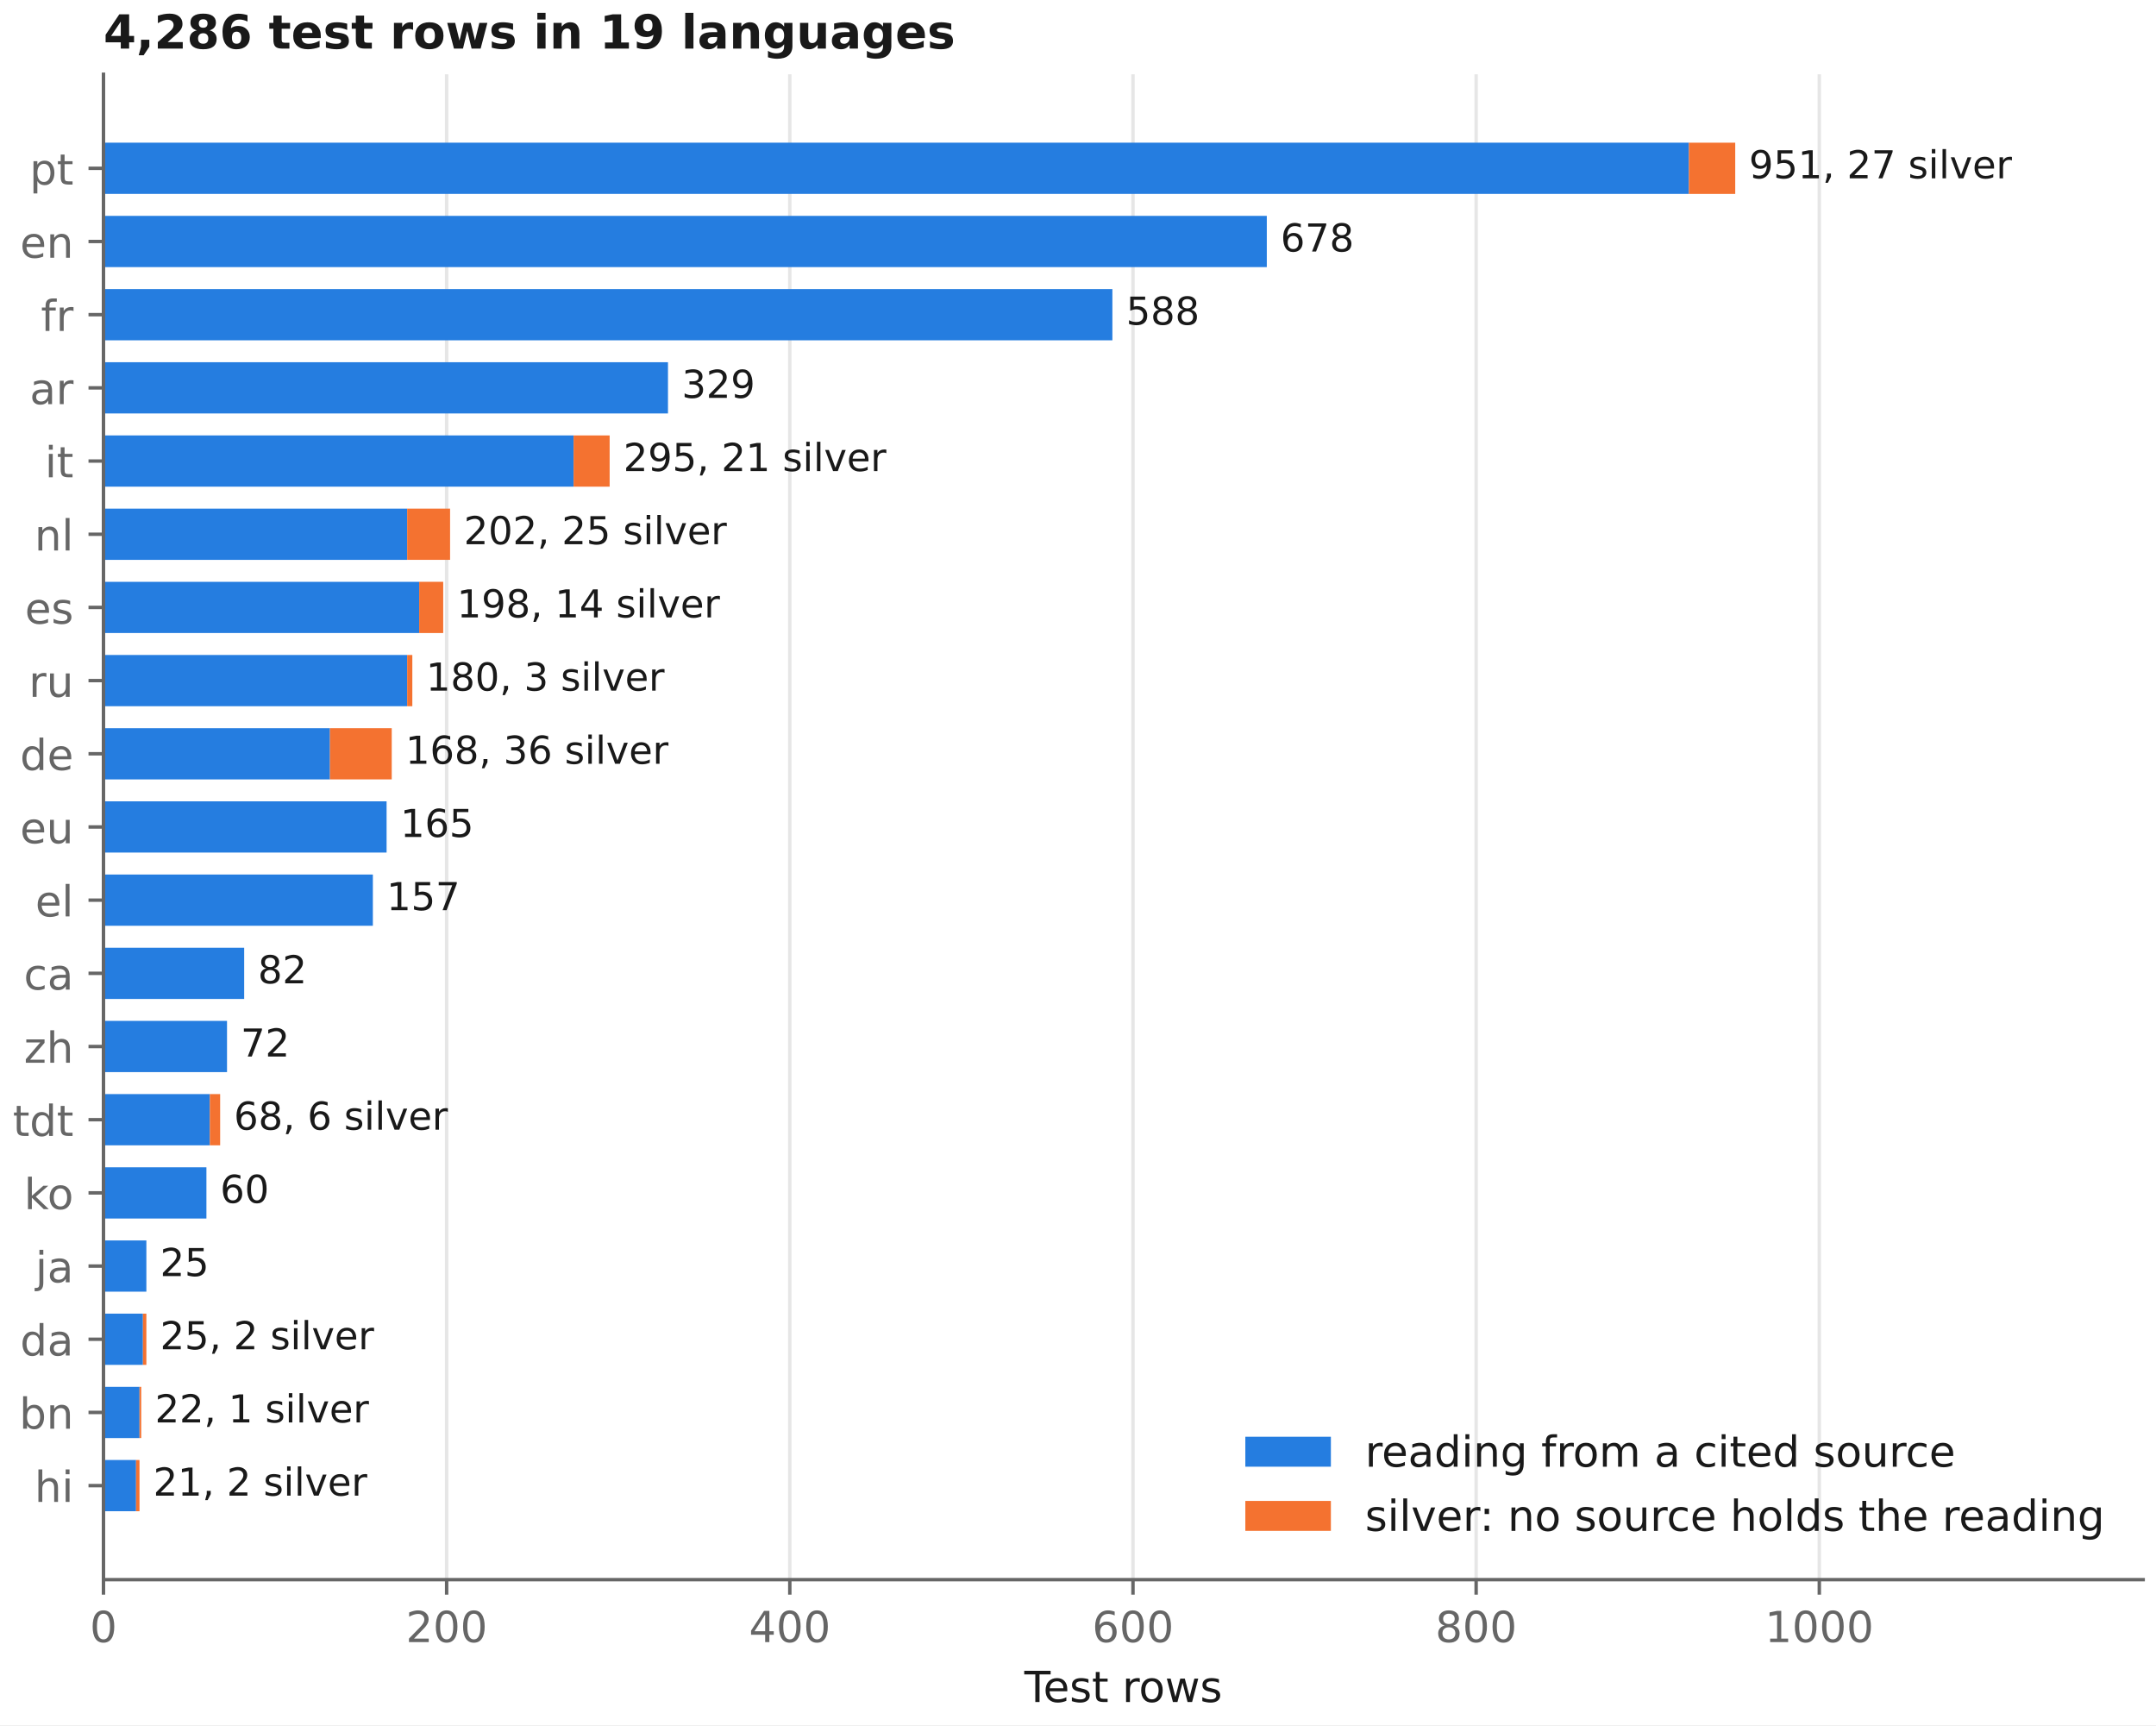
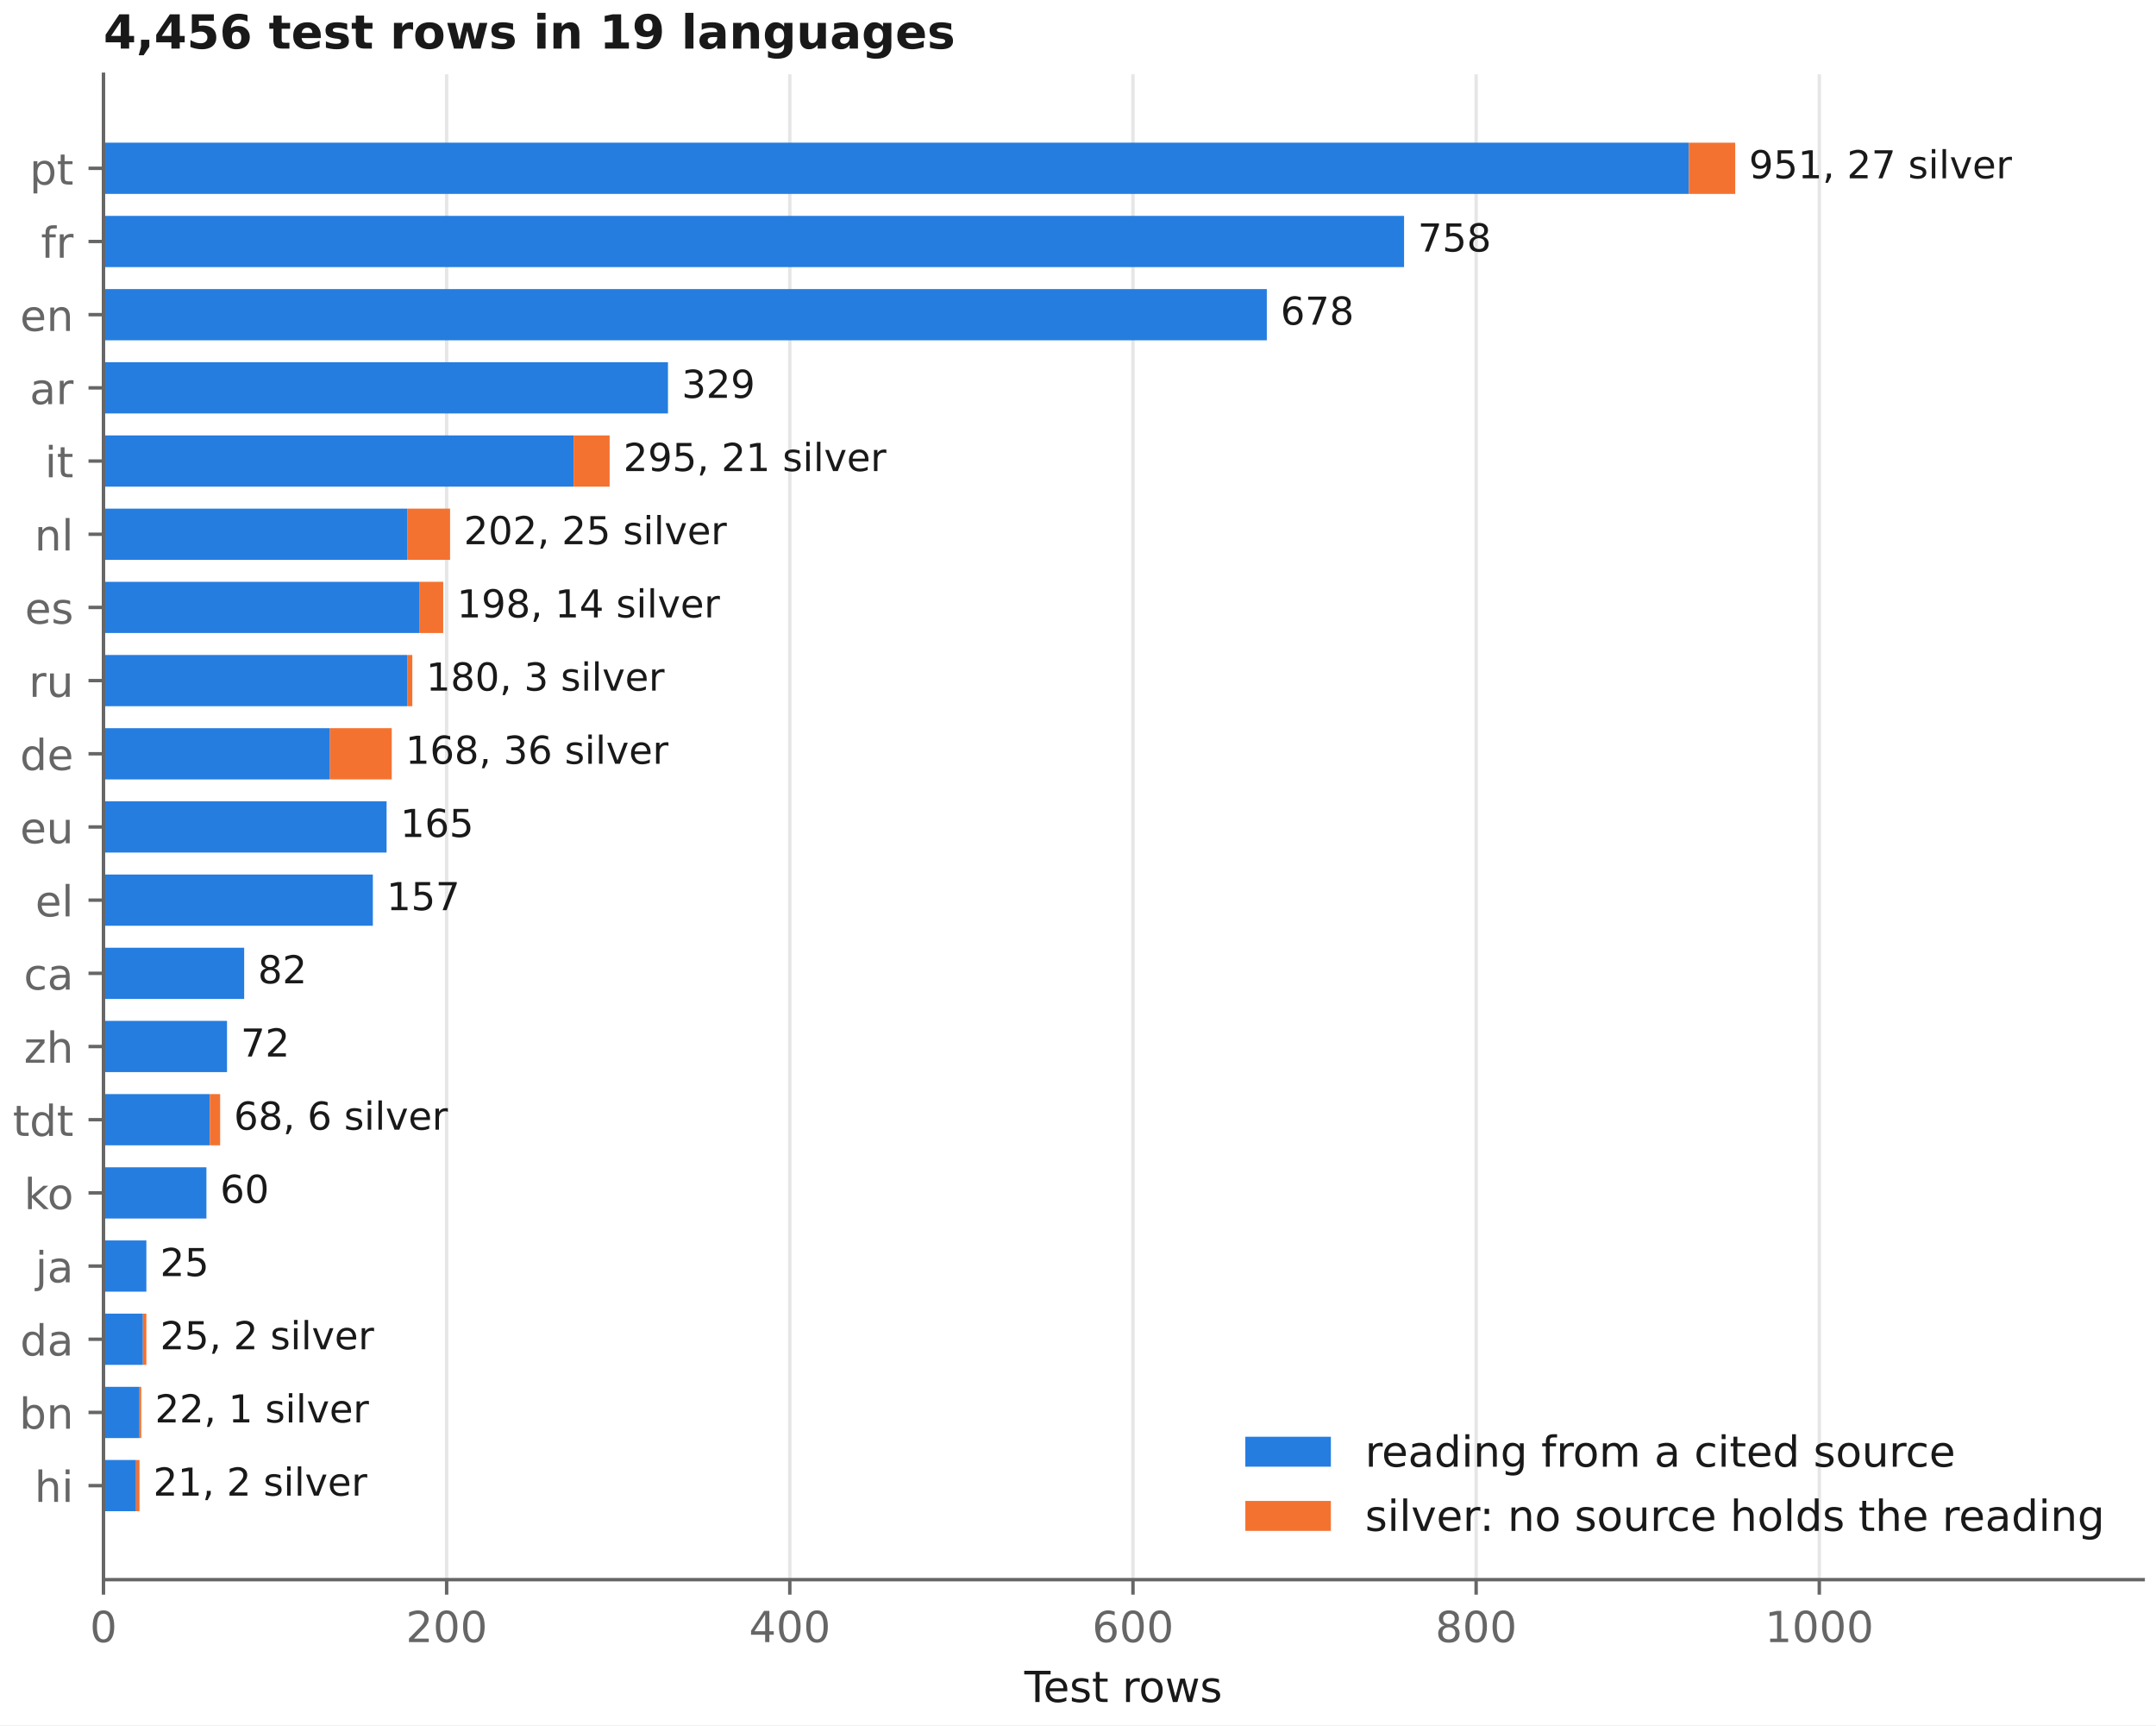
<svg xmlns="http://www.w3.org/2000/svg" xmlns:xlink="http://www.w3.org/1999/xlink" width="504pt" height="403.2pt" viewBox="0 0 504 403.2" version="1.1">
  <defs>
    <style type="text/css">*{stroke-linejoin: round; stroke-linecap: butt}</style>
  </defs>
  <g id="figure_1">
    <g id="patch_1">
      <path d="M 0 403.2  L 504 403.2  L 504 0  L 0 0  z " style="fill: #ffffff" />
    </g>
    <g id="axes_1">
      <g id="patch_2">
        <path d="M 24.189 369.2  L 501 369.2  L 501 17.359  L 24.189 17.359  z " style="fill: #ffffff" />
      </g>
      <g id="matplotlib.axis_1">
        <g id="xtick_1">
          <g id="line2d_1">
            <path d="M 24.189 369.2  L 24.189 17.359  " clip-path="url(#pc257450eb6)" style="fill: none; stroke: #e6e6e6; stroke-width: 0.8; stroke-linecap: square" />
          </g>
          <g id="line2d_2">
            <defs>
              <path id="m0db574f044" d="M 0 0  L 0 3.5  " style="stroke: #666666; stroke-width: 0.8" />
            </defs>
            <g>
              <use xlink:href="#m0db574f044" x="24.189" y="369.2" style="fill: #666666; stroke: #666666; stroke-width: 0.8" />
            </g>
          </g>
          <g id="text_1">
            <text style="font-size: 10px; font-family: 'DejaVu Sans', 'Bitstream Vera Sans', 'Computer Modern Sans Serif', 'Lucida Grande', 'Verdana', 'Geneva', 'Lucid', 'Arial', 'Helvetica', 'Avant Garde', sans-serif; text-anchor: middle; fill: #666666" x="24.189" y="383.797" transform="rotate(-0 24.1893 383.7974)">0</text>
          </g>
        </g>
        <g id="xtick_2">
          <g id="line2d_3">
            <path d="M 104.41 369.2  L 104.41 17.359  " clip-path="url(#pc257450eb6)" style="fill: none; stroke: #e6e6e6; stroke-width: 0.8; stroke-linecap: square" />
          </g>
          <g id="line2d_4">
            <g>
              <use xlink:href="#m0db574f044" x="104.41" y="369.2" style="fill: #666666; stroke: #666666; stroke-width: 0.8" />
            </g>
          </g>
          <g id="text_2">
            <text style="font-size: 10px; font-family: 'DejaVu Sans', 'Bitstream Vera Sans', 'Computer Modern Sans Serif', 'Lucida Grande', 'Verdana', 'Geneva', 'Lucid', 'Arial', 'Helvetica', 'Avant Garde', sans-serif; text-anchor: middle; fill: #666666" x="104.41" y="383.797" transform="rotate(-0 104.4098 383.7974)">200</text>
          </g>
        </g>
        <g id="xtick_3">
          <g id="line2d_5">
            <path d="M 184.63 369.2  L 184.63 17.359  " clip-path="url(#pc257450eb6)" style="fill: none; stroke: #e6e6e6; stroke-width: 0.8; stroke-linecap: square" />
          </g>
          <g id="line2d_6">
            <g>
              <use xlink:href="#m0db574f044" x="184.63" y="369.2" style="fill: #666666; stroke: #666666; stroke-width: 0.8" />
            </g>
          </g>
          <g id="text_3">
            <text style="font-size: 10px; font-family: 'DejaVu Sans', 'Bitstream Vera Sans', 'Computer Modern Sans Serif', 'Lucida Grande', 'Verdana', 'Geneva', 'Lucid', 'Arial', 'Helvetica', 'Avant Garde', sans-serif; text-anchor: middle; fill: #666666" x="184.63" y="383.797" transform="rotate(-0 184.6303 383.7974)">400</text>
          </g>
        </g>
        <g id="xtick_4">
          <g id="line2d_7">
            <path d="M 264.851 369.2  L 264.851 17.359  " clip-path="url(#pc257450eb6)" style="fill: none; stroke: #e6e6e6; stroke-width: 0.8; stroke-linecap: square" />
          </g>
          <g id="line2d_8">
            <g>
              <use xlink:href="#m0db574f044" x="264.851" y="369.2" style="fill: #666666; stroke: #666666; stroke-width: 0.8" />
            </g>
          </g>
          <g id="text_4">
            <text style="font-size: 10px; font-family: 'DejaVu Sans', 'Bitstream Vera Sans', 'Computer Modern Sans Serif', 'Lucida Grande', 'Verdana', 'Geneva', 'Lucid', 'Arial', 'Helvetica', 'Avant Garde', sans-serif; text-anchor: middle; fill: #666666" x="264.851" y="383.797" transform="rotate(-0 264.8507 383.7974)">600</text>
          </g>
        </g>
        <g id="xtick_5">
          <g id="line2d_9">
            <path d="M 345.071 369.2  L 345.071 17.359  " clip-path="url(#pc257450eb6)" style="fill: none; stroke: #e6e6e6; stroke-width: 0.8; stroke-linecap: square" />
          </g>
          <g id="line2d_10">
            <g>
              <use xlink:href="#m0db574f044" x="345.071" y="369.2" style="fill: #666666; stroke: #666666; stroke-width: 0.8" />
            </g>
          </g>
          <g id="text_5">
            <text style="font-size: 10px; font-family: 'DejaVu Sans', 'Bitstream Vera Sans', 'Computer Modern Sans Serif', 'Lucida Grande', 'Verdana', 'Geneva', 'Lucid', 'Arial', 'Helvetica', 'Avant Garde', sans-serif; text-anchor: middle; fill: #666666" x="345.071" y="383.797" transform="rotate(-0 345.0712 383.7974)">800</text>
          </g>
        </g>
        <g id="xtick_6">
          <g id="line2d_11">
            <path d="M 425.292 369.2  L 425.292 17.359  " clip-path="url(#pc257450eb6)" style="fill: none; stroke: #e6e6e6; stroke-width: 0.8; stroke-linecap: square" />
          </g>
          <g id="line2d_12">
            <g>
              <use xlink:href="#m0db574f044" x="425.292" y="369.2" style="fill: #666666; stroke: #666666; stroke-width: 0.8" />
            </g>
          </g>
          <g id="text_6">
            <text style="font-size: 10px; font-family: 'DejaVu Sans', 'Bitstream Vera Sans', 'Computer Modern Sans Serif', 'Lucida Grande', 'Verdana', 'Geneva', 'Lucid', 'Arial', 'Helvetica', 'Avant Garde', sans-serif; text-anchor: middle; fill: #666666" x="425.292" y="383.797" transform="rotate(-0 425.2917 383.7974)">1000</text>
          </g>
        </g>
        <g id="text_7">
          <text style="font-size: 10px; font-family: 'DejaVu Sans', 'Bitstream Vera Sans', 'Computer Modern Sans Serif', 'Lucida Grande', 'Verdana', 'Geneva', 'Lucid', 'Arial', 'Helvetica', 'Avant Garde', sans-serif; text-anchor: middle; fill: #191919" x="262.595" y="397.797" transform="rotate(-0 262.5945 397.7974)">Test rows</text>
        </g>
      </g>
      <g id="matplotlib.axis_2">
        <g id="ytick_1">
          <g id="line2d_13">
            <defs>
              <path id="m9a97e96fcf" d="M 0 0  L -3.5 0  " style="stroke: #666666; stroke-width: 0.8" />
            </defs>
            <g>
              <use xlink:href="#m9a97e96fcf" x="24.189" y="347.22" style="fill: #666666; stroke: #666666; stroke-width: 0.8" />
            </g>
          </g>
          <g id="text_8">
            <text style="font-size: 10px; font-family: 'DejaVu Sans', 'Bitstream Vera Sans', 'Computer Modern Sans Serif', 'Lucida Grande', 'Verdana', 'Geneva', 'Lucid', 'Arial', 'Helvetica', 'Avant Garde', sans-serif; text-anchor: end; fill: #666666" x="17.189" y="351.02" transform="rotate(-0 17.1893 351.0196)">hi</text>
          </g>
        </g>
        <g id="ytick_2">
          <g id="line2d_14">
            <g>
              <use xlink:href="#m9a97e96fcf" x="24.189" y="330.116" style="fill: #666666; stroke: #666666; stroke-width: 0.8" />
            </g>
          </g>
          <g id="text_9">
            <text style="font-size: 10px; font-family: 'DejaVu Sans', 'Bitstream Vera Sans', 'Computer Modern Sans Serif', 'Lucida Grande', 'Verdana', 'Geneva', 'Lucid', 'Arial', 'Helvetica', 'Avant Garde', sans-serif; text-anchor: end; fill: #666666" x="17.189" y="333.915" transform="rotate(-0 17.1893 333.915)">bn</text>
          </g>
        </g>
        <g id="ytick_3">
          <g id="line2d_15">
            <g>
              <use xlink:href="#m9a97e96fcf" x="24.189" y="313.011" style="fill: #666666; stroke: #666666; stroke-width: 0.8" />
            </g>
          </g>
          <g id="text_10">
            <text style="font-size: 10px; font-family: 'DejaVu Sans', 'Bitstream Vera Sans', 'Computer Modern Sans Serif', 'Lucida Grande', 'Verdana', 'Geneva', 'Lucid', 'Arial', 'Helvetica', 'Avant Garde', sans-serif; text-anchor: end; fill: #666666" x="17.189" y="316.81" transform="rotate(-0 17.1893 316.8104)">da</text>
          </g>
        </g>
        <g id="ytick_4">
          <g id="line2d_16">
            <g>
              <use xlink:href="#m9a97e96fcf" x="24.189" y="295.907" style="fill: #666666; stroke: #666666; stroke-width: 0.8" />
            </g>
          </g>
          <g id="text_11">
            <text style="font-size: 10px; font-family: 'DejaVu Sans', 'Bitstream Vera Sans', 'Computer Modern Sans Serif', 'Lucida Grande', 'Verdana', 'Geneva', 'Lucid', 'Arial', 'Helvetica', 'Avant Garde', sans-serif; text-anchor: end; fill: #666666" x="17.189" y="299.706" transform="rotate(-0 17.1893 299.7058)">ja</text>
          </g>
        </g>
        <g id="ytick_5">
          <g id="line2d_17">
            <g>
              <use xlink:href="#m9a97e96fcf" x="24.189" y="278.802" style="fill: #666666; stroke: #666666; stroke-width: 0.8" />
            </g>
          </g>
          <g id="text_12">
            <text style="font-size: 10px; font-family: 'DejaVu Sans', 'Bitstream Vera Sans', 'Computer Modern Sans Serif', 'Lucida Grande', 'Verdana', 'Geneva', 'Lucid', 'Arial', 'Helvetica', 'Avant Garde', sans-serif; text-anchor: end; fill: #666666" x="17.189" y="282.601" transform="rotate(-0 17.1893 282.6013)">ko</text>
          </g>
        </g>
        <g id="ytick_6">
          <g id="line2d_18">
            <g>
              <use xlink:href="#m9a97e96fcf" x="24.189" y="261.697" style="fill: #666666; stroke: #666666; stroke-width: 0.8" />
            </g>
          </g>
          <g id="text_13">
            <text style="font-size: 10px; font-family: 'DejaVu Sans', 'Bitstream Vera Sans', 'Computer Modern Sans Serif', 'Lucida Grande', 'Verdana', 'Geneva', 'Lucid', 'Arial', 'Helvetica', 'Avant Garde', sans-serif; text-anchor: end; fill: #666666" x="17.189" y="265.497" transform="rotate(-0 17.1893 265.4967)">tdt</text>
          </g>
        </g>
        <g id="ytick_7">
          <g id="line2d_19">
            <g>
              <use xlink:href="#m9a97e96fcf" x="24.189" y="244.593" style="fill: #666666; stroke: #666666; stroke-width: 0.8" />
            </g>
          </g>
          <g id="text_14">
            <text style="font-size: 10px; font-family: 'DejaVu Sans', 'Bitstream Vera Sans', 'Computer Modern Sans Serif', 'Lucida Grande', 'Verdana', 'Geneva', 'Lucid', 'Arial', 'Helvetica', 'Avant Garde', sans-serif; text-anchor: end; fill: #666666" x="17.189" y="248.392" transform="rotate(-0 17.1893 248.3921)">zh</text>
          </g>
        </g>
        <g id="ytick_8">
          <g id="line2d_20">
            <g>
              <use xlink:href="#m9a97e96fcf" x="24.189" y="227.488" style="fill: #666666; stroke: #666666; stroke-width: 0.8" />
            </g>
          </g>
          <g id="text_15">
            <text style="font-size: 10px; font-family: 'DejaVu Sans', 'Bitstream Vera Sans', 'Computer Modern Sans Serif', 'Lucida Grande', 'Verdana', 'Geneva', 'Lucid', 'Arial', 'Helvetica', 'Avant Garde', sans-serif; text-anchor: end; fill: #666666" x="17.189" y="231.287" transform="rotate(-0 17.1893 231.2871)">ca</text>
          </g>
        </g>
        <g id="ytick_9">
          <g id="line2d_21">
            <g>
              <use xlink:href="#m9a97e96fcf" x="24.189" y="210.384" style="fill: #666666; stroke: #666666; stroke-width: 0.8" />
            </g>
          </g>
          <g id="text_16">
            <text style="font-size: 10px; font-family: 'DejaVu Sans', 'Bitstream Vera Sans', 'Computer Modern Sans Serif', 'Lucida Grande', 'Verdana', 'Geneva', 'Lucid', 'Arial', 'Helvetica', 'Avant Garde', sans-serif; text-anchor: end; fill: #666666" x="17.189" y="214.183" transform="rotate(-0 17.1893 214.1829)">el</text>
          </g>
        </g>
        <g id="ytick_10">
          <g id="line2d_22">
            <g>
              <use xlink:href="#m9a97e96fcf" x="24.189" y="193.279" style="fill: #666666; stroke: #666666; stroke-width: 0.8" />
            </g>
          </g>
          <g id="text_17">
            <text style="font-size: 10px; font-family: 'DejaVu Sans', 'Bitstream Vera Sans', 'Computer Modern Sans Serif', 'Lucida Grande', 'Verdana', 'Geneva', 'Lucid', 'Arial', 'Helvetica', 'Avant Garde', sans-serif; text-anchor: end; fill: #666666" x="17.189" y="197.078" transform="rotate(-0 17.1893 197.078)">eu</text>
          </g>
        </g>
        <g id="ytick_11">
          <g id="line2d_23">
            <g>
              <use xlink:href="#m9a97e96fcf" x="24.189" y="176.175" style="fill: #666666; stroke: #666666; stroke-width: 0.8" />
            </g>
          </g>
          <g id="text_18">
            <text style="font-size: 10px; font-family: 'DejaVu Sans', 'Bitstream Vera Sans', 'Computer Modern Sans Serif', 'Lucida Grande', 'Verdana', 'Geneva', 'Lucid', 'Arial', 'Helvetica', 'Avant Garde', sans-serif; text-anchor: end; fill: #666666" x="17.189" y="179.974" transform="rotate(-0 17.1893 179.9738)">de</text>
          </g>
        </g>
        <g id="ytick_12">
          <g id="line2d_24">
            <g>
              <use xlink:href="#m9a97e96fcf" x="24.189" y="159.07" style="fill: #666666; stroke: #666666; stroke-width: 0.8" />
            </g>
          </g>
          <g id="text_19">
            <text style="font-size: 10px; font-family: 'DejaVu Sans', 'Bitstream Vera Sans', 'Computer Modern Sans Serif', 'Lucida Grande', 'Verdana', 'Geneva', 'Lucid', 'Arial', 'Helvetica', 'Avant Garde', sans-serif; text-anchor: end; fill: #666666" x="17.189" y="162.869" transform="rotate(-0 17.1893 162.8688)">ru</text>
          </g>
        </g>
        <g id="ytick_13">
          <g id="line2d_25">
            <g>
              <use xlink:href="#m9a97e96fcf" x="24.189" y="141.965" style="fill: #666666; stroke: #666666; stroke-width: 0.8" />
            </g>
          </g>
          <g id="text_20">
            <text style="font-size: 10px; font-family: 'DejaVu Sans', 'Bitstream Vera Sans', 'Computer Modern Sans Serif', 'Lucida Grande', 'Verdana', 'Geneva', 'Lucid', 'Arial', 'Helvetica', 'Avant Garde', sans-serif; text-anchor: end; fill: #666666" x="17.189" y="145.764" transform="rotate(-0 17.1893 145.7642)">es</text>
          </g>
        </g>
        <g id="ytick_14">
          <g id="line2d_26">
            <g>
              <use xlink:href="#m9a97e96fcf" x="24.189" y="124.861" style="fill: #666666; stroke: #666666; stroke-width: 0.8" />
            </g>
          </g>
          <g id="text_21">
            <text style="font-size: 10px; font-family: 'DejaVu Sans', 'Bitstream Vera Sans', 'Computer Modern Sans Serif', 'Lucida Grande', 'Verdana', 'Geneva', 'Lucid', 'Arial', 'Helvetica', 'Avant Garde', sans-serif; text-anchor: end; fill: #666666" x="17.189" y="128.66" transform="rotate(-0 17.1893 128.66)">nl</text>
          </g>
        </g>
        <g id="ytick_15">
          <g id="line2d_27">
            <g>
              <use xlink:href="#m9a97e96fcf" x="24.189" y="107.756" style="fill: #666666; stroke: #666666; stroke-width: 0.8" />
            </g>
          </g>
          <g id="text_22">
            <text style="font-size: 10px; font-family: 'DejaVu Sans', 'Bitstream Vera Sans', 'Computer Modern Sans Serif', 'Lucida Grande', 'Verdana', 'Geneva', 'Lucid', 'Arial', 'Helvetica', 'Avant Garde', sans-serif; text-anchor: end; fill: #666666" x="17.189" y="111.555" transform="rotate(-0 17.1893 111.5555)">it</text>
          </g>
        </g>
        <g id="ytick_16">
          <g id="line2d_28">
            <g>
              <use xlink:href="#m9a97e96fcf" x="24.189" y="90.652" style="fill: #666666; stroke: #666666; stroke-width: 0.8" />
            </g>
          </g>
          <g id="text_23">
            <text style="font-size: 10px; font-family: 'DejaVu Sans', 'Bitstream Vera Sans', 'Computer Modern Sans Serif', 'Lucida Grande', 'Verdana', 'Geneva', 'Lucid', 'Arial', 'Helvetica', 'Avant Garde', sans-serif; text-anchor: end; fill: #666666" x="17.189" y="94.45" transform="rotate(-0 17.1893 94.45048)">ar</text>
          </g>
        </g>
        <g id="ytick_17">
          <g id="line2d_29">
            <g>
              <use xlink:href="#m9a97e96fcf" x="24.189" y="73.547" style="fill: #666666; stroke: #666666; stroke-width: 0.8" />
            </g>
          </g>
          <g id="text_24">
-             <text style="font-size: 10px; font-family: 'DejaVu Sans', 'Bitstream Vera Sans', 'Computer Modern Sans Serif', 'Lucida Grande', 'Verdana', 'Geneva', 'Lucid', 'Arial', 'Helvetica', 'Avant Garde', sans-serif; text-anchor: end; fill: #666666" x="17.189" y="77.346" transform="rotate(-0 17.1893 77.34629)">fr</text>
+             <text style="font-size: 10px; font-family: 'DejaVu Sans', 'Bitstream Vera Sans', 'Computer Modern Sans Serif', 'Lucida Grande', 'Verdana', 'Geneva', 'Lucid', 'Arial', 'Helvetica', 'Avant Garde', sans-serif; text-anchor: end; fill: #666666" x="17.189" y="77.346" transform="rotate(-0 17.1893 77.3459)">en</text>
          </g>
        </g>
        <g id="ytick_18">
          <g id="line2d_30">
            <g>
              <use xlink:href="#m9a97e96fcf" x="24.189" y="56.442" style="fill: #666666; stroke: #666666; stroke-width: 0.8" />
            </g>
          </g>
          <g id="text_25">
-             <text style="font-size: 10px; font-family: 'DejaVu Sans', 'Bitstream Vera Sans', 'Computer Modern Sans Serif', 'Lucida Grande', 'Verdana', 'Geneva', 'Lucid', 'Arial', 'Helvetica', 'Avant Garde', sans-serif; text-anchor: end; fill: #666666" x="17.189" y="60.241" transform="rotate(-0 17.1893 60.24132)">en</text>
+             <text style="font-size: 10px; font-family: 'DejaVu Sans', 'Bitstream Vera Sans', 'Computer Modern Sans Serif', 'Lucida Grande', 'Verdana', 'Geneva', 'Lucid', 'Arial', 'Helvetica', 'Avant Garde', sans-serif; text-anchor: end; fill: #666666" x="17.189" y="60.242" transform="rotate(-0 17.1893 60.24171)">fr</text>
          </g>
        </g>
        <g id="ytick_19">
          <g id="line2d_31">
            <g>
              <use xlink:href="#m9a97e96fcf" x="24.189" y="39.338" style="fill: #666666; stroke: #666666; stroke-width: 0.8" />
            </g>
          </g>
          <g id="text_26">
            <text style="font-size: 10px; font-family: 'DejaVu Sans', 'Bitstream Vera Sans', 'Computer Modern Sans Serif', 'Lucida Grande', 'Verdana', 'Geneva', 'Lucid', 'Arial', 'Helvetica', 'Avant Garde', sans-serif; text-anchor: end; fill: #666666" x="17.189" y="43.137" transform="rotate(-0 17.1893 43.13674)">pt</text>
          </g>
        </g>
      </g>
      <g id="patch_3">
        <path d="M 24.189 353.207  L 31.81 353.207  L 31.81 341.234  L 24.189 341.234  z " clip-path="url(#pc257450eb6)" style="fill: #257de0" />
      </g>
      <g id="patch_4">
        <path d="M 24.189 336.102  L 32.612 336.102  L 32.612 324.129  L 24.189 324.129  z " clip-path="url(#pc257450eb6)" style="fill: #257de0" />
      </g>
      <g id="patch_5">
        <path d="M 24.189 318.998  L 33.415 318.998  L 33.415 307.025  L 24.189 307.025  z " clip-path="url(#pc257450eb6)" style="fill: #257de0" />
      </g>
      <g id="patch_6">
        <path d="M 24.189 301.893  L 34.217 301.893  L 34.217 289.92  L 24.189 289.92  z " clip-path="url(#pc257450eb6)" style="fill: #257de0" />
      </g>
      <g id="patch_7">
        <path d="M 24.189 284.789  L 48.255 284.789  L 48.255 272.815  L 24.189 272.815  z " clip-path="url(#pc257450eb6)" style="fill: #257de0" />
      </g>
      <g id="patch_8">
        <path d="M 24.189 267.684  L 49.058 267.684  L 49.058 255.711  L 24.189 255.711  z " clip-path="url(#pc257450eb6)" style="fill: #257de0" />
      </g>
      <g id="patch_9">
        <path d="M 24.189 250.579  L 53.069 250.579  L 53.069 238.606  L 24.189 238.606  z " clip-path="url(#pc257450eb6)" style="fill: #257de0" />
      </g>
      <g id="patch_10">
        <path d="M 24.189 233.475  L 57.08 233.475  L 57.08 221.502  L 24.189 221.502  z " clip-path="url(#pc257450eb6)" style="fill: #257de0" />
      </g>
      <g id="patch_11">
        <path d="M 24.189 216.37  L 87.162 216.37  L 87.162 204.397  L 24.189 204.397  z " clip-path="url(#pc257450eb6)" style="fill: #257de0" />
      </g>
      <g id="patch_12">
        <path d="M 24.189 199.266  L 90.371 199.266  L 90.371 187.293  L 24.189 187.293  z " clip-path="url(#pc257450eb6)" style="fill: #257de0" />
      </g>
      <g id="patch_13">
        <path d="M 24.189 182.161  L 77.135 182.161  L 77.135 170.188  L 24.189 170.188  z " clip-path="url(#pc257450eb6)" style="fill: #257de0" />
      </g>
      <g id="patch_14">
        <path d="M 24.189 165.057  L 95.184 165.057  L 95.184 153.083  L 24.189 153.083  z " clip-path="url(#pc257450eb6)" style="fill: #257de0" />
      </g>
      <g id="patch_15">
        <path d="M 24.189 147.952  L 97.992 147.952  L 97.992 135.979  L 24.189 135.979  z " clip-path="url(#pc257450eb6)" style="fill: #257de0" />
      </g>
      <g id="patch_16">
        <path d="M 24.189 130.847  L 95.184 130.847  L 95.184 118.874  L 24.189 118.874  z " clip-path="url(#pc257450eb6)" style="fill: #257de0" />
      </g>
      <g id="patch_17">
        <path d="M 24.189 113.743  L 134.091 113.743  L 134.091 101.77  L 24.189 101.77  z " clip-path="url(#pc257450eb6)" style="fill: #257de0" />
      </g>
      <g id="patch_18">
        <path d="M 24.189 96.638  L 156.152 96.638  L 156.152 84.665  L 24.189 84.665  z " clip-path="url(#pc257450eb6)" style="fill: #257de0" />
      </g>
      <g id="patch_19">
-         <path d="M 24.189 79.534  L 260.038 79.534  L 260.038 67.56  L 24.189 67.56  z " clip-path="url(#pc257450eb6)" style="fill: #257de0" />
+         <path d="M 24.189 79.534  L 296.137 79.534  L 296.137 67.56  L 24.189 67.56  z " clip-path="url(#pc257450eb6)" style="fill: #257de0" />
      </g>
      <g id="patch_20">
-         <path d="M 24.189 62.429  L 296.137 62.429  L 296.137 50.456  L 24.189 50.456  z " clip-path="url(#pc257450eb6)" style="fill: #257de0" />
+         <path d="M 24.189 62.429  L 328.225 62.429  L 328.225 50.456  L 24.189 50.456  z " clip-path="url(#pc257450eb6)" style="fill: #257de0" />
      </g>
      <g id="patch_21">
        <path d="M 24.189 45.325  L 394.808 45.325  L 394.808 33.351  L 24.189 33.351  z " clip-path="url(#pc257450eb6)" style="fill: #257de0" />
      </g>
      <g id="patch_22">
        <path d="M 31.81 353.207  L 32.612 353.207  L 32.612 341.234  L 31.81 341.234  z " clip-path="url(#pc257450eb6)" style="fill: #f47230" />
      </g>
      <g id="patch_23">
        <path d="M 32.612 336.102  L 33.014 336.102  L 33.014 324.129  L 32.612 324.129  z " clip-path="url(#pc257450eb6)" style="fill: #f47230" />
      </g>
      <g id="patch_24">
        <path d="M 33.415 318.998  L 34.217 318.998  L 34.217 307.025  L 33.415 307.025  z " clip-path="url(#pc257450eb6)" style="fill: #f47230" />
      </g>
      <g id="patch_25">
        <path d="M 34.217 301.893  L 34.217 301.893  L 34.217 289.92  L 34.217 289.92  z " clip-path="url(#pc257450eb6)" style="fill: #f47230" />
      </g>
      <g id="patch_26">
        <path d="M 48.255 284.789  L 48.255 284.789  L 48.255 272.815  L 48.255 272.815  z " clip-path="url(#pc257450eb6)" style="fill: #f47230" />
      </g>
      <g id="patch_27">
        <path d="M 49.058 267.684  L 51.464 267.684  L 51.464 255.711  L 49.058 255.711  z " clip-path="url(#pc257450eb6)" style="fill: #f47230" />
      </g>
      <g id="patch_28">
        <path d="M 53.069 250.579  L 53.069 250.579  L 53.069 238.606  L 53.069 238.606  z " clip-path="url(#pc257450eb6)" style="fill: #f47230" />
      </g>
      <g id="patch_29">
        <path d="M 57.08 233.475  L 57.08 233.475  L 57.08 221.502  L 57.08 221.502  z " clip-path="url(#pc257450eb6)" style="fill: #f47230" />
      </g>
      <g id="patch_30">
        <path d="M 87.162 216.37  L 87.162 216.37  L 87.162 204.397  L 87.162 204.397  z " clip-path="url(#pc257450eb6)" style="fill: #f47230" />
      </g>
      <g id="patch_31">
        <path d="M 90.371 199.266  L 90.371 199.266  L 90.371 187.293  L 90.371 187.293  z " clip-path="url(#pc257450eb6)" style="fill: #f47230" />
      </g>
      <g id="patch_32">
        <path d="M 77.135 182.161  L 91.575 182.161  L 91.575 170.188  L 77.135 170.188  z " clip-path="url(#pc257450eb6)" style="fill: #f47230" />
      </g>
      <g id="patch_33">
        <path d="M 95.184 165.057  L 96.388 165.057  L 96.388 153.083  L 95.184 153.083  z " clip-path="url(#pc257450eb6)" style="fill: #f47230" />
      </g>
      <g id="patch_34">
        <path d="M 97.992 147.952  L 103.608 147.952  L 103.608 135.979  L 97.992 135.979  z " clip-path="url(#pc257450eb6)" style="fill: #f47230" />
      </g>
      <g id="patch_35">
        <path d="M 95.184 130.847  L 105.212 130.847  L 105.212 118.874  L 95.184 118.874  z " clip-path="url(#pc257450eb6)" style="fill: #f47230" />
      </g>
      <g id="patch_36">
        <path d="M 134.091 113.743  L 142.515 113.743  L 142.515 101.77  L 134.091 101.77  z " clip-path="url(#pc257450eb6)" style="fill: #f47230" />
      </g>
      <g id="patch_37">
        <path d="M 156.152 96.638  L 156.152 96.638  L 156.152 84.665  L 156.152 84.665  z " clip-path="url(#pc257450eb6)" style="fill: #f47230" />
      </g>
      <g id="patch_38">
-         <path d="M 260.038 79.534  L 260.038 79.534  L 260.038 67.56  L 260.038 67.56  z " clip-path="url(#pc257450eb6)" style="fill: #f47230" />
+         <path d="M 296.137 79.534  L 296.137 79.534  L 296.137 67.56  L 296.137 67.56  z " clip-path="url(#pc257450eb6)" style="fill: #f47230" />
      </g>
      <g id="patch_39">
-         <path d="M 296.137 62.429  L 296.137 62.429  L 296.137 50.456  L 296.137 50.456  z " clip-path="url(#pc257450eb6)" style="fill: #f47230" />
+         <path d="M 328.225 62.429  L 328.225 62.429  L 328.225 50.456  L 328.225 50.456  z " clip-path="url(#pc257450eb6)" style="fill: #f47230" />
      </g>
      <g id="patch_40">
        <path d="M 394.808 45.325  L 405.638 45.325  L 405.638 33.351  L 394.808 33.351  z " clip-path="url(#pc257450eb6)" style="fill: #f47230" />
      </g>
      <g id="patch_41">
        <path d="M 24.189 369.2  L 24.189 17.359  " style="fill: none; stroke: #666666; stroke-width: 0.8; stroke-linejoin: miter; stroke-linecap: square" />
      </g>
      <g id="patch_42">
        <path d="M 24.189 369.2  L 501 369.2  " style="fill: none; stroke: #666666; stroke-width: 0.8; stroke-linejoin: miter; stroke-linecap: square" />
      </g>
      <g id="text_27">
        <text style="font-size: 9px; font-family: 'DejaVu Sans', 'Bitstream Vera Sans', 'Computer Modern Sans Serif', 'Lucida Grande', 'Verdana', 'Geneva', 'Lucid', 'Arial', 'Helvetica', 'Avant Garde', sans-serif; text-anchor: start; fill: #191919" x="35.821" y="349.559" transform="rotate(-0 35.82127 349.5586)">21, 2 silver</text>
      </g>
      <g id="text_28">
        <text style="font-size: 9px; font-family: 'DejaVu Sans', 'Bitstream Vera Sans', 'Computer Modern Sans Serif', 'Lucida Grande', 'Verdana', 'Geneva', 'Lucid', 'Arial', 'Helvetica', 'Avant Garde', sans-serif; text-anchor: start; fill: #191919" x="36.222" y="332.454" transform="rotate(-0 36.22237 332.454)">22, 1 silver</text>
      </g>
      <g id="text_29">
        <text style="font-size: 9px; font-family: 'DejaVu Sans', 'Bitstream Vera Sans', 'Computer Modern Sans Serif', 'Lucida Grande', 'Verdana', 'Geneva', 'Lucid', 'Arial', 'Helvetica', 'Avant Garde', sans-serif; text-anchor: start; fill: #191919" x="37.426" y="315.349" transform="rotate(-0 37.42568 315.3495)">25, 2 silver</text>
      </g>
      <g id="text_30">
        <text style="font-size: 9px; font-family: 'DejaVu Sans', 'Bitstream Vera Sans', 'Computer Modern Sans Serif', 'Lucida Grande', 'Verdana', 'Geneva', 'Lucid', 'Arial', 'Helvetica', 'Avant Garde', sans-serif; text-anchor: start; fill: #191919" x="37.426" y="298.245" transform="rotate(-0 37.42568 298.2445)">25</text>
      </g>
      <g id="text_31">
        <text style="font-size: 9px; font-family: 'DejaVu Sans', 'Bitstream Vera Sans', 'Computer Modern Sans Serif', 'Lucida Grande', 'Verdana', 'Geneva', 'Lucid', 'Arial', 'Helvetica', 'Avant Garde', sans-serif; text-anchor: start; fill: #191919" x="51.464" y="281.14" transform="rotate(-0 51.46426 281.1399)">60</text>
      </g>
      <g id="text_32">
        <text style="font-size: 9px; font-family: 'DejaVu Sans', 'Bitstream Vera Sans', 'Computer Modern Sans Serif', 'Lucida Grande', 'Verdana', 'Geneva', 'Lucid', 'Arial', 'Helvetica', 'Avant Garde', sans-serif; text-anchor: start; fill: #191919" x="54.673" y="264.036" transform="rotate(-0 54.67308 264.0357)">68, 6 silver</text>
      </g>
      <g id="text_33">
        <text style="font-size: 9px; font-family: 'DejaVu Sans', 'Bitstream Vera Sans', 'Computer Modern Sans Serif', 'Lucida Grande', 'Verdana', 'Geneva', 'Lucid', 'Arial', 'Helvetica', 'Avant Garde', sans-serif; text-anchor: start; fill: #191919" x="56.277" y="246.931" transform="rotate(-0 56.27749 246.9308)">72</text>
      </g>
      <g id="text_34">
        <text style="font-size: 9px; font-family: 'DejaVu Sans', 'Bitstream Vera Sans', 'Computer Modern Sans Serif', 'Lucida Grande', 'Verdana', 'Geneva', 'Lucid', 'Arial', 'Helvetica', 'Avant Garde', sans-serif; text-anchor: start; fill: #191919" x="60.289" y="229.826" transform="rotate(-0 60.28852 229.8262)">82</text>
      </g>
      <g id="text_35">
        <text style="font-size: 9px; font-family: 'DejaVu Sans', 'Bitstream Vera Sans', 'Computer Modern Sans Serif', 'Lucida Grande', 'Verdana', 'Geneva', 'Lucid', 'Arial', 'Helvetica', 'Avant Garde', sans-serif; text-anchor: start; fill: #191919" x="90.371" y="212.722" transform="rotate(-0 90.3712 212.7216)">157</text>
      </g>
      <g id="text_36">
        <text style="font-size: 9px; font-family: 'DejaVu Sans', 'Bitstream Vera Sans', 'Computer Modern Sans Serif', 'Lucida Grande', 'Verdana', 'Geneva', 'Lucid', 'Arial', 'Helvetica', 'Avant Garde', sans-serif; text-anchor: start; fill: #191919" x="93.58" y="195.617" transform="rotate(-0 93.58002 195.617)">165</text>
      </g>
      <g id="text_37">
        <text style="font-size: 9px; font-family: 'DejaVu Sans', 'Bitstream Vera Sans', 'Computer Modern Sans Serif', 'Lucida Grande', 'Verdana', 'Geneva', 'Lucid', 'Arial', 'Helvetica', 'Avant Garde', sans-serif; text-anchor: start; fill: #191919" x="94.783" y="178.513" transform="rotate(-0 94.78332 178.5128)">168, 36 silver</text>
      </g>
      <g id="text_38">
        <text style="font-size: 9px; font-family: 'DejaVu Sans', 'Bitstream Vera Sans', 'Computer Modern Sans Serif', 'Lucida Grande', 'Verdana', 'Geneva', 'Lucid', 'Arial', 'Helvetica', 'Avant Garde', sans-serif; text-anchor: start; fill: #191919" x="99.597" y="161.408" transform="rotate(-0 99.59655 161.4082)">180, 3 silver</text>
      </g>
      <g id="text_39">
        <text style="font-size: 9px; font-family: 'DejaVu Sans', 'Bitstream Vera Sans', 'Computer Modern Sans Serif', 'Lucida Grande', 'Verdana', 'Geneva', 'Lucid', 'Arial', 'Helvetica', 'Avant Garde', sans-serif; text-anchor: start; fill: #191919" x="106.816" y="144.304" transform="rotate(-0 106.8164 144.3036)">198, 14 silver</text>
      </g>
      <g id="text_40">
        <text style="font-size: 9px; font-family: 'DejaVu Sans', 'Bitstream Vera Sans', 'Computer Modern Sans Serif', 'Lucida Grande', 'Verdana', 'Geneva', 'Lucid', 'Arial', 'Helvetica', 'Avant Garde', sans-serif; text-anchor: start; fill: #191919" x="108.421" y="127.199" transform="rotate(-0 108.4208 127.1991)">202, 25 silver</text>
      </g>
      <g id="text_41">
        <text style="font-size: 9px; font-family: 'DejaVu Sans', 'Bitstream Vera Sans', 'Computer Modern Sans Serif', 'Lucida Grande', 'Verdana', 'Geneva', 'Lucid', 'Arial', 'Helvetica', 'Avant Garde', sans-serif; text-anchor: start; fill: #191919" x="145.723" y="110.094" transform="rotate(-0 145.7233 110.0945)">295, 21 silver</text>
      </g>
      <g id="text_42">
        <text style="font-size: 9px; font-family: 'DejaVu Sans', 'Bitstream Vera Sans', 'Computer Modern Sans Serif', 'Lucida Grande', 'Verdana', 'Geneva', 'Lucid', 'Arial', 'Helvetica', 'Avant Garde', sans-serif; text-anchor: start; fill: #191919" x="159.361" y="92.99" transform="rotate(-0 159.3608 92.98954)">329</text>
      </g>
      <g id="text_43">
-         <text style="font-size: 9px; font-family: 'DejaVu Sans', 'Bitstream Vera Sans', 'Computer Modern Sans Serif', 'Lucida Grande', 'Verdana', 'Geneva', 'Lucid', 'Arial', 'Helvetica', 'Avant Garde', sans-serif; text-anchor: start; fill: #191919" x="263.246" y="75.885" transform="rotate(-0 263.2463 75.88496)">588</text>
+         <text style="font-size: 9px; font-family: 'DejaVu Sans', 'Bitstream Vera Sans', 'Computer Modern Sans Serif', 'Lucida Grande', 'Verdana', 'Geneva', 'Lucid', 'Arial', 'Helvetica', 'Avant Garde', sans-serif; text-anchor: start; fill: #191919" x="299.346" y="75.885" transform="rotate(-0 299.3455 75.88496)">678</text>
      </g>
      <g id="text_44">
-         <text style="font-size: 9px; font-family: 'DejaVu Sans', 'Bitstream Vera Sans', 'Computer Modern Sans Serif', 'Lucida Grande', 'Verdana', 'Geneva', 'Lucid', 'Arial', 'Helvetica', 'Avant Garde', sans-serif; text-anchor: start; fill: #191919" x="299.346" y="58.78" transform="rotate(-0 299.3455 58.78038)">678</text>
+         <text style="font-size: 9px; font-family: 'DejaVu Sans', 'Bitstream Vera Sans', 'Computer Modern Sans Serif', 'Lucida Grande', 'Verdana', 'Geneva', 'Lucid', 'Arial', 'Helvetica', 'Avant Garde', sans-serif; text-anchor: start; fill: #191919" x="331.434" y="58.78" transform="rotate(-0 331.4337 58.78038)">758</text>
      </g>
      <g id="text_45">
        <text style="font-size: 9px; font-family: 'DejaVu Sans', 'Bitstream Vera Sans', 'Computer Modern Sans Serif', 'Lucida Grande', 'Verdana', 'Geneva', 'Lucid', 'Arial', 'Helvetica', 'Avant Garde', sans-serif; text-anchor: start; fill: #191919" x="408.846" y="41.676" transform="rotate(-0 408.8465 41.67615)">951, 27 silver</text>
      </g>
      <g id="text_46">
-         <text style="font-weight: 700; font-size: 11px; font-family: 'DejaVu Sans', 'Bitstream Vera Sans', 'Computer Modern Sans Serif', 'Lucida Grande', 'Verdana', 'Geneva', 'Lucid', 'Arial', 'Helvetica', 'Avant Garde', sans-serif; text-anchor: start; fill: #191919" x="24.189" y="11.359" transform="rotate(-0 24.1893 11.35852)">4,286 test rows in 19 languages</text>
+         <text style="font-weight: 700; font-size: 11px; font-family: 'DejaVu Sans', 'Bitstream Vera Sans', 'Computer Modern Sans Serif', 'Lucida Grande', 'Verdana', 'Geneva', 'Lucid', 'Arial', 'Helvetica', 'Avant Garde', sans-serif; text-anchor: start; fill: #191919" x="24.189" y="11.359" transform="rotate(-0 24.1893 11.35852)">4,456 test rows in 19 languages</text>
      </g>
      <g id="legend_1">
        <g id="patch_43">
          <path d="M 291.115 342.797  L 311.115 342.797  L 311.115 335.797  L 291.115 335.797  z " style="fill: #257de0" />
        </g>
        <g id="text_47">
          <text style="font-size: 10px; font-family: 'DejaVu Sans', 'Bitstream Vera Sans', 'Computer Modern Sans Serif', 'Lucida Grande', 'Verdana', 'Geneva', 'Lucid', 'Arial', 'Helvetica', 'Avant Garde', sans-serif; text-anchor: start; fill: #191919" x="319.115" y="342.797" transform="rotate(-0 319.1154 342.7966)">reading from a cited source</text>
        </g>
        <g id="patch_44">
          <path d="M 291.115 357.797  L 311.115 357.797  L 311.115 350.797  L 291.115 350.797  z " style="fill: #f47230" />
        </g>
        <g id="text_48">
          <text style="font-size: 10px; font-family: 'DejaVu Sans', 'Bitstream Vera Sans', 'Computer Modern Sans Serif', 'Lucida Grande', 'Verdana', 'Geneva', 'Lucid', 'Arial', 'Helvetica', 'Avant Garde', sans-serif; text-anchor: start; fill: #191919" x="319.115" y="357.797" transform="rotate(-0 319.1154 357.7974)">silver: no source holds the reading</text>
        </g>
      </g>
    </g>
  </g>
  <defs>
    <clipPath id="pc257450eb6">
      <rect x="24.189" y="17.359" width="476.81" height="351.841" />
    </clipPath>
  </defs>
</svg>
